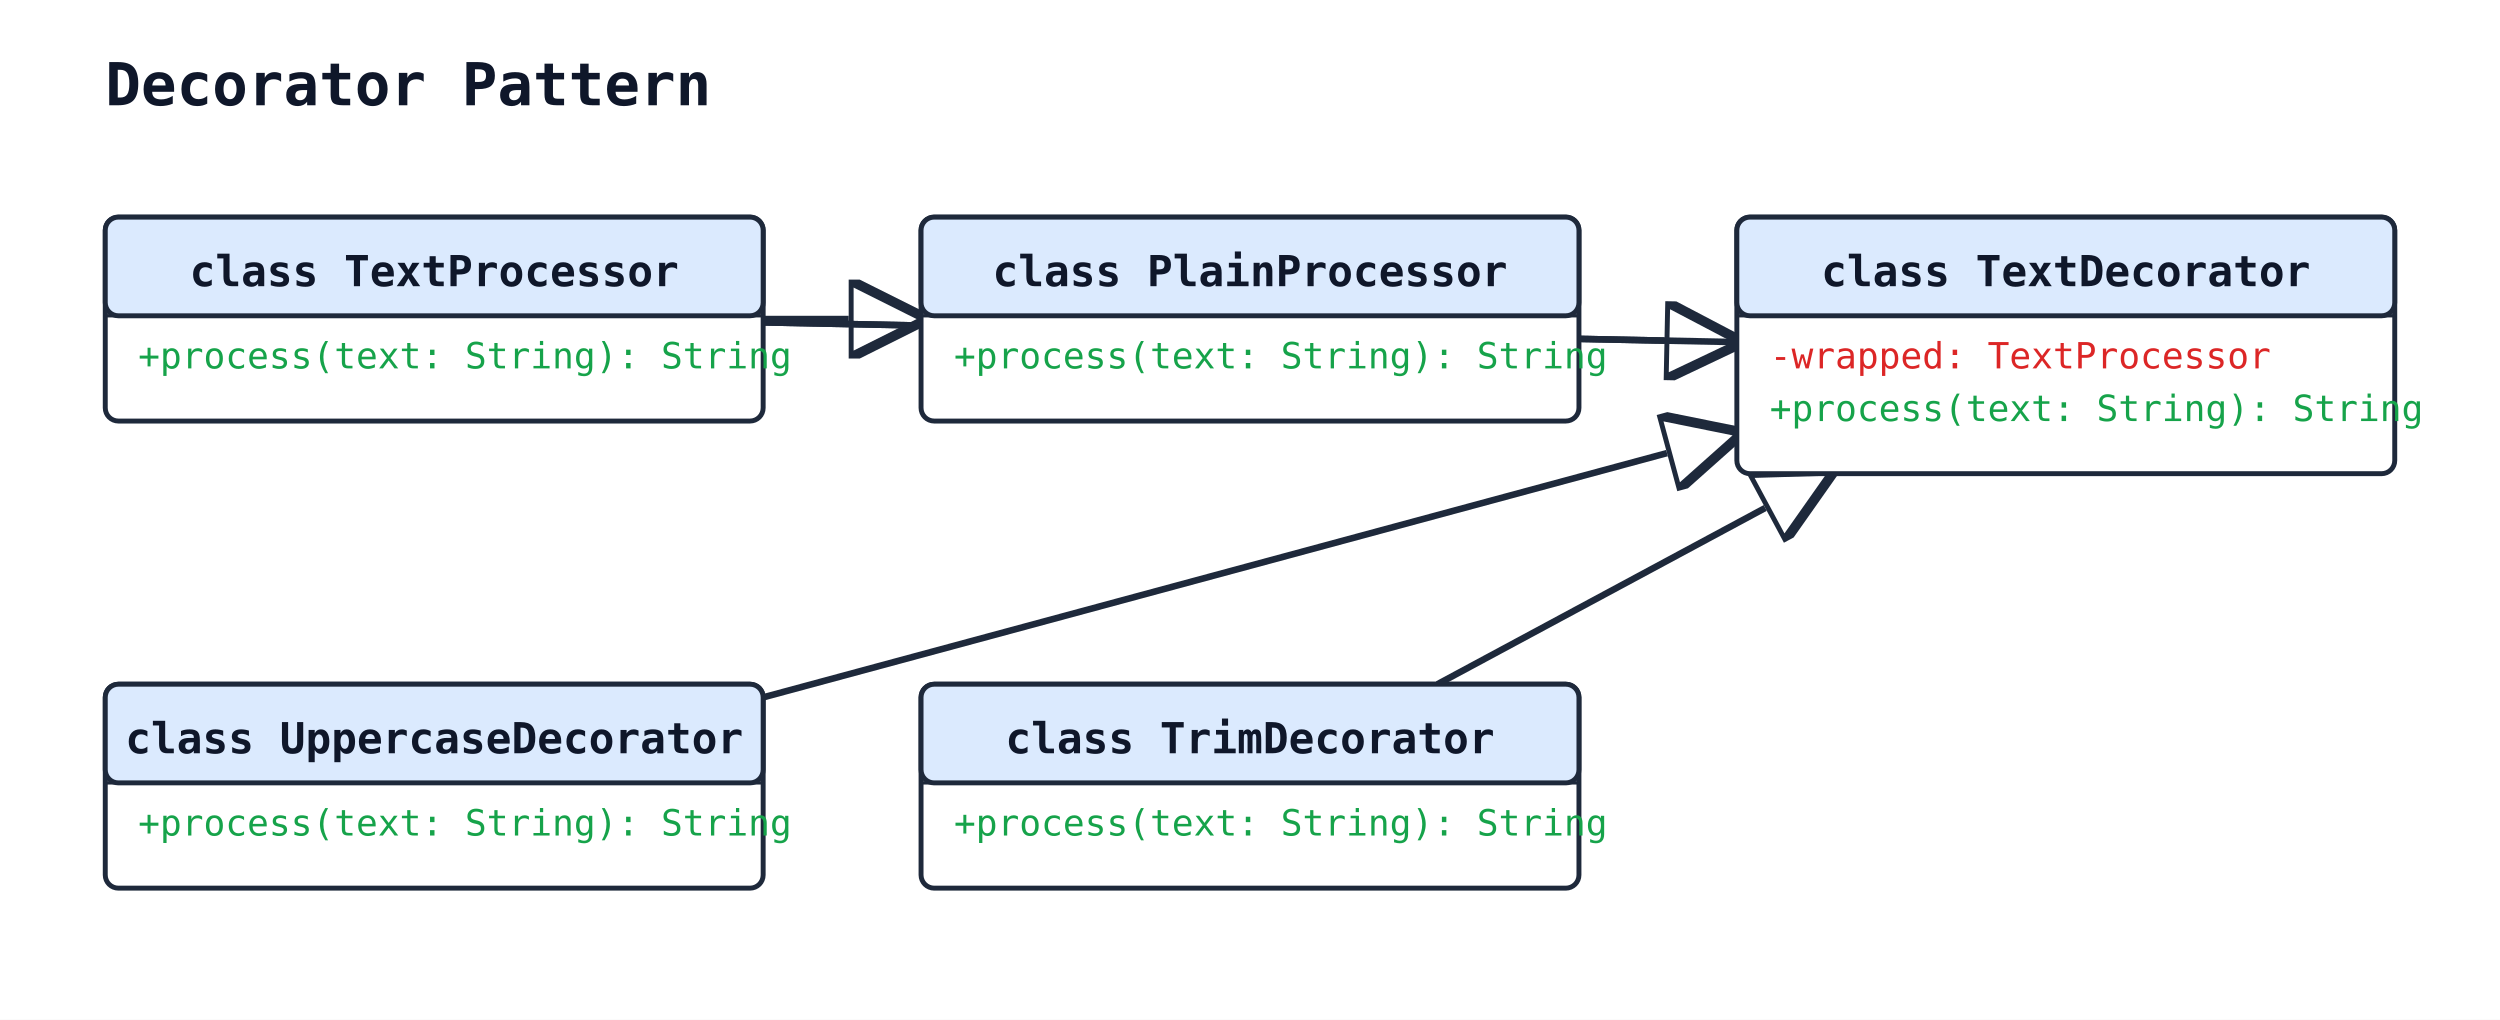
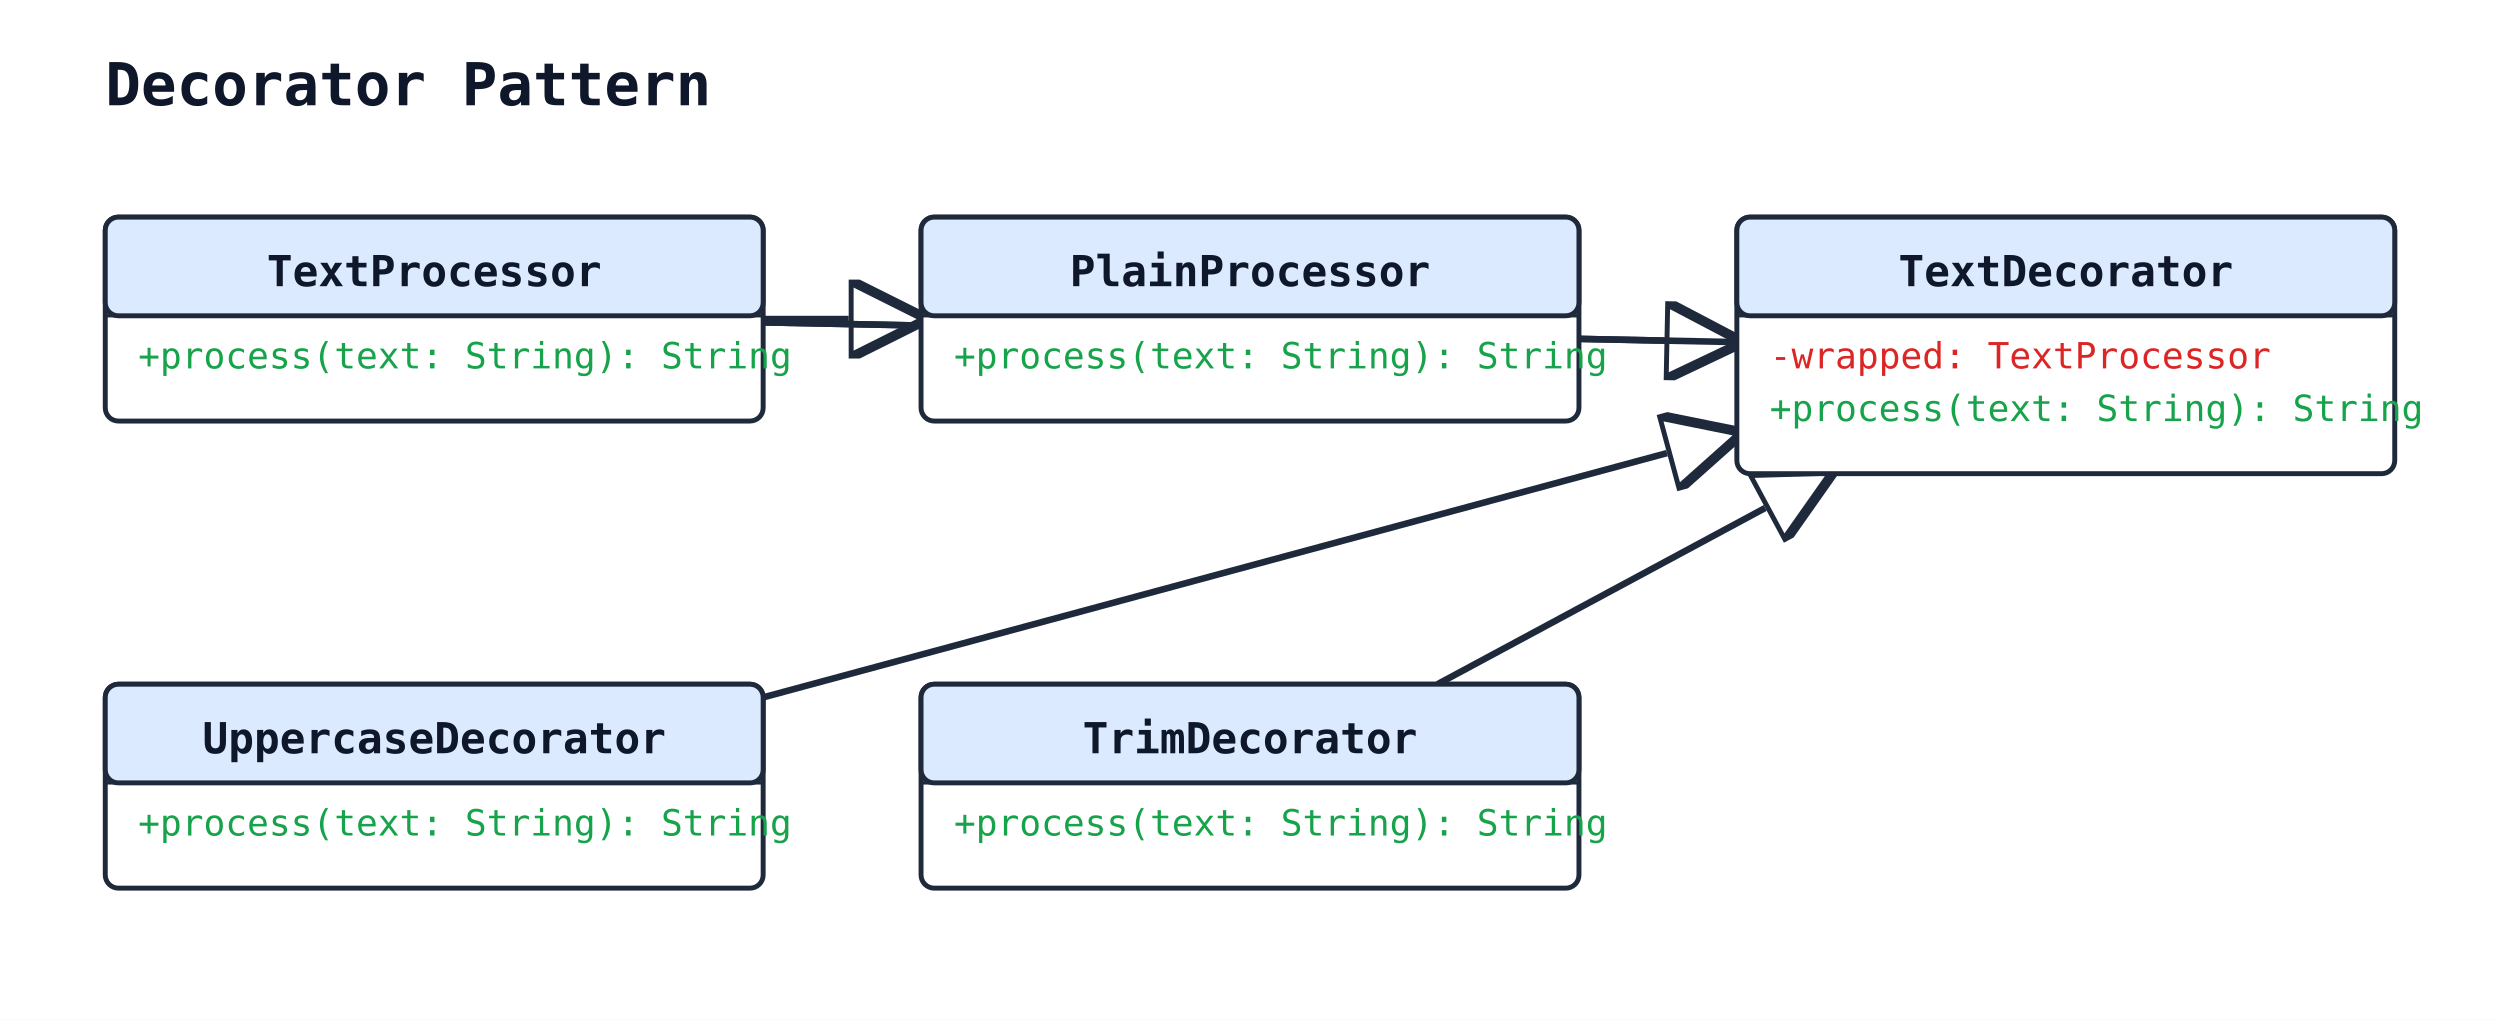
<svg xmlns="http://www.w3.org/2000/svg" width="760" height="310" viewBox="0 0 760 310">
  <rect width="100%" height="100%" fill="#ffffff" />
  <defs>
    <marker id="arrow-open" viewBox="0 0 10 10" refX="9" refY="5" markerWidth="10" markerHeight="10" orient="auto-start-reverse">
      <path d="M0,0 L10,5 L0,10" fill="none" stroke="#1e293b" stroke-width="1.5" />
    </marker>
    <marker id="arrow-triangle" viewBox="0 0 12 12" refX="11" refY="6" markerWidth="12" markerHeight="12" orient="auto-start-reverse">
      <path d="M0,0 L12,6 L0,12 z" fill="white" stroke="#1e293b" stroke-width="1.5" />
    </marker>
    <marker id="arrow-diamond-filled" viewBox="0 0 14 10" refX="13" refY="5" markerWidth="14" markerHeight="10" orient="auto-start-reverse">
      <path d="M0,5 L7,0 L14,5 L7,10 z" fill="#1e293b" stroke="#1e293b" stroke-width="1" />
    </marker>
    <marker id="arrow-diamond-open" viewBox="0 0 14 10" refX="13" refY="5" markerWidth="14" markerHeight="10" orient="auto-start-reverse">
      <path d="M0,5 L7,0 L14,5 L7,10 z" fill="white" stroke="#1e293b" stroke-width="1" />
    </marker>
  </defs>
  <text x="32" y="32" font-family="monospace" font-size="18" font-weight="600" fill="#0f172a">Decorator Pattern</text>
  <line class="uml-relation" data-uml-from="PlainProcessor" data-uml-to="TextProcessor" x1="280" y1="97" x2="232" y2="97" stroke="#1e293b" stroke-width="2" marker-start="url(#arrow-triangle)" />
  <line class="uml-relation" data-uml-from="TextDecorator" data-uml-to="TextProcessor" x1="528" y1="104" x2="232" y2="98" stroke="#1e293b" stroke-width="2" marker-start="url(#arrow-triangle)" />
  <line class="uml-relation" data-uml-from="TextDecorator" data-uml-to="UppercaseDecorator" x1="528" y1="132" x2="232" y2="212" stroke="#1e293b" stroke-width="2" marker-start="url(#arrow-triangle)" />
  <line class="uml-relation" data-uml-from="TextDecorator" data-uml-to="TrimDecorator" x1="556" y1="144" x2="437" y2="208" stroke="#1e293b" stroke-width="2" marker-start="url(#arrow-triangle)" />
  <line class="uml-relation" data-uml-from="TextDecorator" data-uml-to="TextProcessor" x1="528" y1="104" x2="232" y2="98" stroke="#1e293b" stroke-width="2" />
  <rect x="32" y="66" width="200" height="62" rx="4" ry="4" fill="#ffffff" stroke="#1e293b" stroke-width="1.5" />
  <rect x="32" y="66" width="200" height="30" rx="4" ry="4" fill="#dbeafe" stroke="#1e293b" stroke-width="1.5" />
  <line x1="32" y1="96" x2="232" y2="96" stroke="#1e293b" stroke-width="1" />
-   <text x="132" y="87" text-anchor="middle" font-family="monospace" font-size="13" font-weight="600" fill="#0f172a">class TextProcessor</text>
+   <text x="132" y="87" text-anchor="middle" font-family="monospace" font-size="13" font-weight="600" fill="#0f172a">TextProcessor</text>
  <text class="uml-member" data-uml-visibility="public" x="42" y="112" font-family="monospace" font-size="11" fill="#16a34a">+process(text: String): String</text>
  <rect x="280" y="66" width="200" height="62" rx="4" ry="4" fill="#ffffff" stroke="#1e293b" stroke-width="1.5" />
  <rect x="280" y="66" width="200" height="30" rx="4" ry="4" fill="#dbeafe" stroke="#1e293b" stroke-width="1.5" />
  <line x1="280" y1="96" x2="480" y2="96" stroke="#1e293b" stroke-width="1" />
-   <text x="380" y="87" text-anchor="middle" font-family="monospace" font-size="13" font-weight="600" fill="#0f172a">class PlainProcessor</text>
+   <text x="380" y="87" text-anchor="middle" font-family="monospace" font-size="13" font-weight="600" fill="#0f172a">PlainProcessor</text>
  <text class="uml-member" data-uml-visibility="public" x="290" y="112" font-family="monospace" font-size="11" fill="#16a34a">+process(text: String): String</text>
  <rect x="528" y="66" width="200" height="78" rx="4" ry="4" fill="#ffffff" stroke="#1e293b" stroke-width="1.5" />
  <rect x="528" y="66" width="200" height="30" rx="4" ry="4" fill="#dbeafe" stroke="#1e293b" stroke-width="1.5" />
  <line x1="528" y1="96" x2="728" y2="96" stroke="#1e293b" stroke-width="1" />
-   <text x="628" y="87" text-anchor="middle" font-family="monospace" font-size="13" font-weight="600" fill="#0f172a">class TextDecorator</text>
+   <text x="628" y="87" text-anchor="middle" font-family="monospace" font-size="13" font-weight="600" fill="#0f172a">TextDecorator</text>
  <text class="uml-member" data-uml-visibility="private" x="538" y="112" font-family="monospace" font-size="11" fill="#dc2626">-wrapped: TextProcessor</text>
  <text class="uml-member" data-uml-visibility="public" x="538" y="128" font-family="monospace" font-size="11" fill="#16a34a">+process(text: String): String</text>
  <rect x="32" y="208" width="200" height="62" rx="4" ry="4" fill="#ffffff" stroke="#1e293b" stroke-width="1.5" />
  <rect x="32" y="208" width="200" height="30" rx="4" ry="4" fill="#dbeafe" stroke="#1e293b" stroke-width="1.5" />
  <line x1="32" y1="238" x2="232" y2="238" stroke="#1e293b" stroke-width="1" />
-   <text x="132" y="229" text-anchor="middle" font-family="monospace" font-size="13" font-weight="600" fill="#0f172a">class UppercaseDecorator</text>
+   <text x="132" y="229" text-anchor="middle" font-family="monospace" font-size="13" font-weight="600" fill="#0f172a">UppercaseDecorator</text>
  <text class="uml-member" data-uml-visibility="public" x="42" y="254" font-family="monospace" font-size="11" fill="#16a34a">+process(text: String): String</text>
  <rect x="280" y="208" width="200" height="62" rx="4" ry="4" fill="#ffffff" stroke="#1e293b" stroke-width="1.5" />
  <rect x="280" y="208" width="200" height="30" rx="4" ry="4" fill="#dbeafe" stroke="#1e293b" stroke-width="1.5" />
  <line x1="280" y1="238" x2="480" y2="238" stroke="#1e293b" stroke-width="1" />
-   <text x="380" y="229" text-anchor="middle" font-family="monospace" font-size="13" font-weight="600" fill="#0f172a">class TrimDecorator</text>
+   <text x="380" y="229" text-anchor="middle" font-family="monospace" font-size="13" font-weight="600" fill="#0f172a">TrimDecorator</text>
  <text class="uml-member" data-uml-visibility="public" x="290" y="254" font-family="monospace" font-size="11" fill="#16a34a">+process(text: String): String</text>
</svg>
